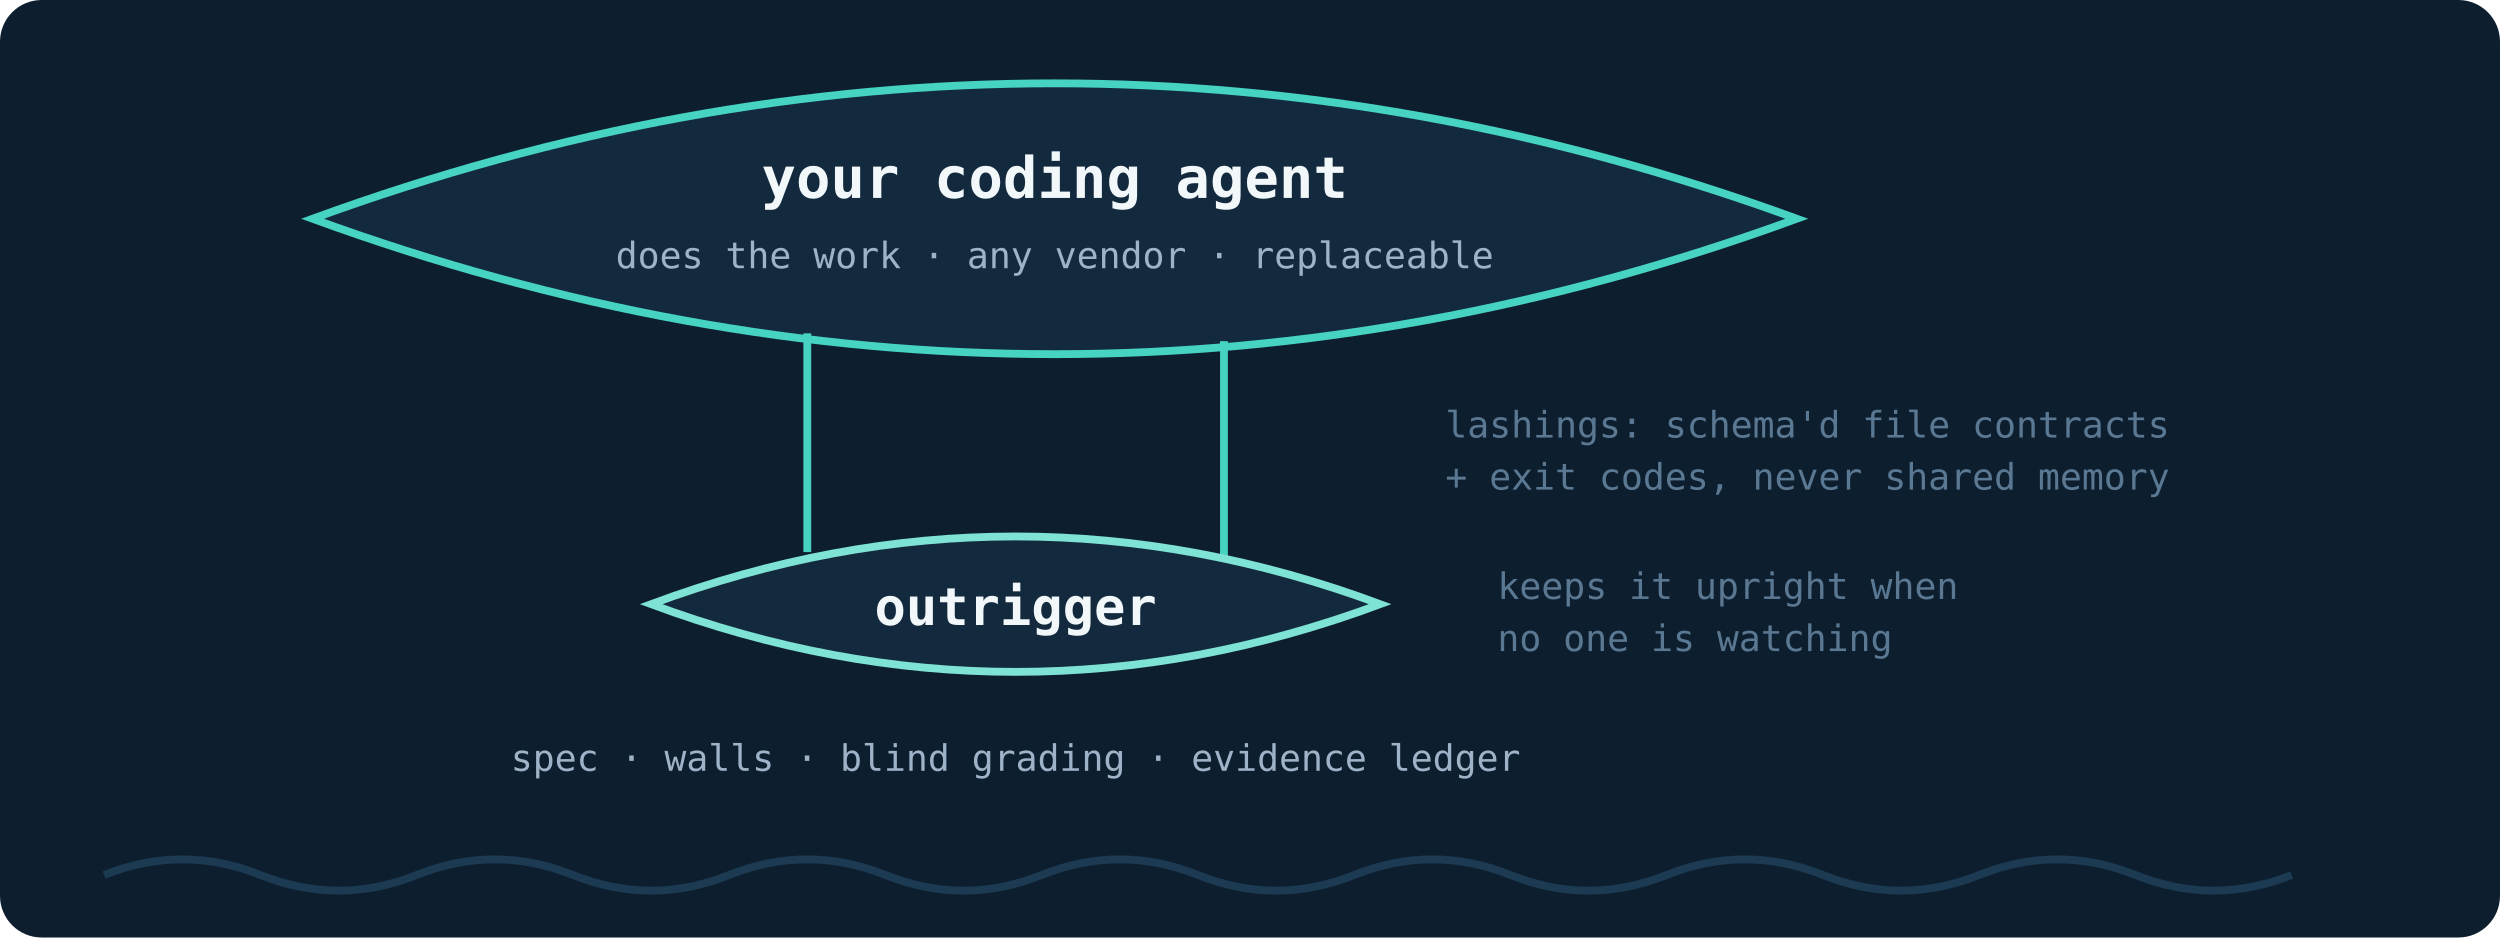
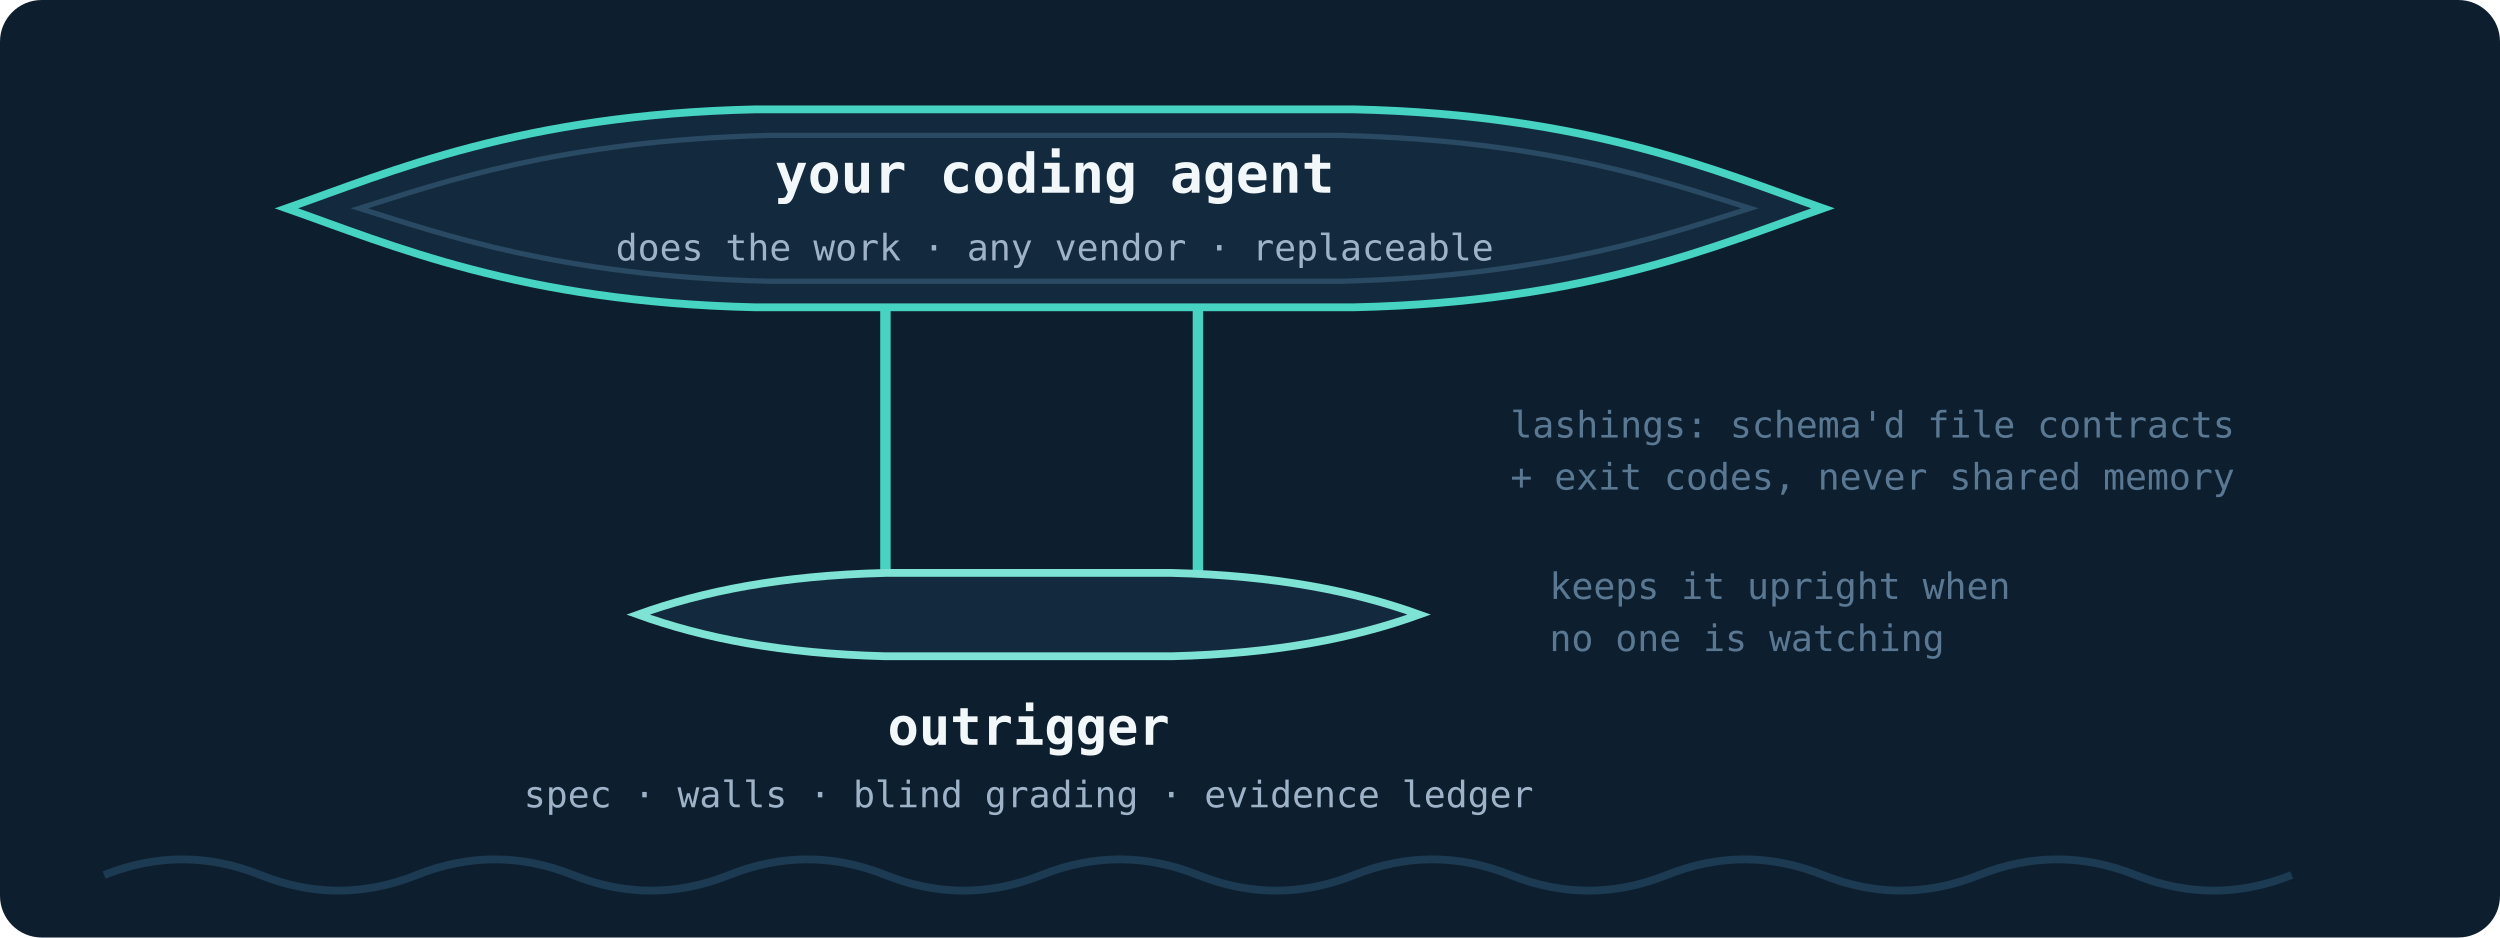
<svg xmlns="http://www.w3.org/2000/svg" width="960" height="360" viewBox="0 0 960 360" font-family="Menlo, Consolas, monospace">
  <rect width="960" height="360" rx="16" fill="#0d1f2f" />
-   <path d="M 120 84 Q 405 -20 690 84 Q 405 188 120 84 Z" fill="#132a3e" stroke="#46d3c2" stroke-width="3" />
-   <text x="405" y="76" font-size="22" fill="#f2f7fa" text-anchor="middle" font-weight="bold">your coding agent</text>
-   <text x="405" y="103" font-size="14" fill="#9fb3c8" text-anchor="middle">does the work · any vendor · replaceable</text>
-   <g stroke="#46d3c2" stroke-width="3">
-     <line x1="310" y1="128" x2="310" y2="212" />
-     <line x1="470" y1="131" x2="470" y2="215" />
+   <path d="M 110 80            C 150 66, 200 44, 290 42            L 520 42            C 610 44, 660 66, 700 80            C 660 94, 610 116, 520 118            L 290 118            C 200 116, 150 94, 110 80 Z" fill="#132a3e" stroke="#46d3c2" stroke-width="3" />
+   <path d="M 138 80            C 170 70, 215 54, 295 52            L 515 52            C 595 54, 640 70, 672 80            C 640 90, 595 106, 515 108            L 295 108            C 215 106, 170 90, 138 80 Z" fill="none" stroke="#2a4a63" stroke-width="2" />
+   <text x="405" y="74" font-size="21" fill="#f2f7fa" text-anchor="middle" font-weight="bold">your coding agent</text>
+   <text x="405" y="100" font-size="14" fill="#9fb3c8" text-anchor="middle">does the work · any vendor · replaceable</text>
+   <g stroke="#46d3c2" stroke-width="4">
+     <line x1="340" y1="118" x2="340" y2="222" />
+     <line x1="460" y1="118" x2="460" y2="222" />
  </g>
-   <text x="555" y="168" font-size="14" fill="#5b7893">lashings: schema'd file contracts</text>
-   <text x="555" y="188" font-size="14" fill="#5b7893">+ exit codes, never shared memory</text>
-   <path d="M 250 232 Q 390 180 530 232 Q 390 284 250 232 Z" fill="#132a3e" stroke="#7ee2d4" stroke-width="3" />
-   <text x="390" y="240" font-size="20" fill="#f2f7fa" text-anchor="middle" font-weight="bold">outrigger</text>
-   <text x="390" y="296" font-size="14" fill="#9fb3c8" text-anchor="middle">spec · walls · blind grading · evidence ledger</text>
-   <text x="575" y="230" font-size="14" fill="#5b7893">keeps it upright when</text>
-   <text x="575" y="250" font-size="14" fill="#5b7893">no one is watching</text>
+   <text x="580" y="168" font-size="14" fill="#5b7893">lashings: schema'd file contracts</text>
+   <text x="580" y="188" font-size="14" fill="#5b7893">+ exit codes, never shared memory</text>
+   <path d="M 245 236            C 270 227, 300 221, 340 220            L 450 220            C 490 221, 520 227, 545 236            C 520 245, 490 251, 450 252            L 340 252            C 300 251, 270 245, 245 236 Z" fill="#132a3e" stroke="#7ee2d4" stroke-width="3" />
+   <text x="395" y="286" font-size="20" fill="#f2f7fa" text-anchor="middle" font-weight="bold">outrigger</text>
+   <text x="395" y="310" font-size="14" fill="#9fb3c8" text-anchor="middle">spec · walls · blind grading · evidence ledger</text>
+   <text x="595" y="230" font-size="14" fill="#5b7893">keeps it upright when</text>
+   <text x="595" y="250" font-size="14" fill="#5b7893">no one is watching</text>
  <path d="M 40 336 q 30 -12 60 0 t 60 0 t 60 0 t 60 0 t 60 0 t 60 0 t 60 0 t 60 0 t 60 0 t 60 0 t 60 0 t 60 0 t 60 0 t 60 0" stroke="#1c3a52" stroke-width="3" fill="none" />
</svg>
